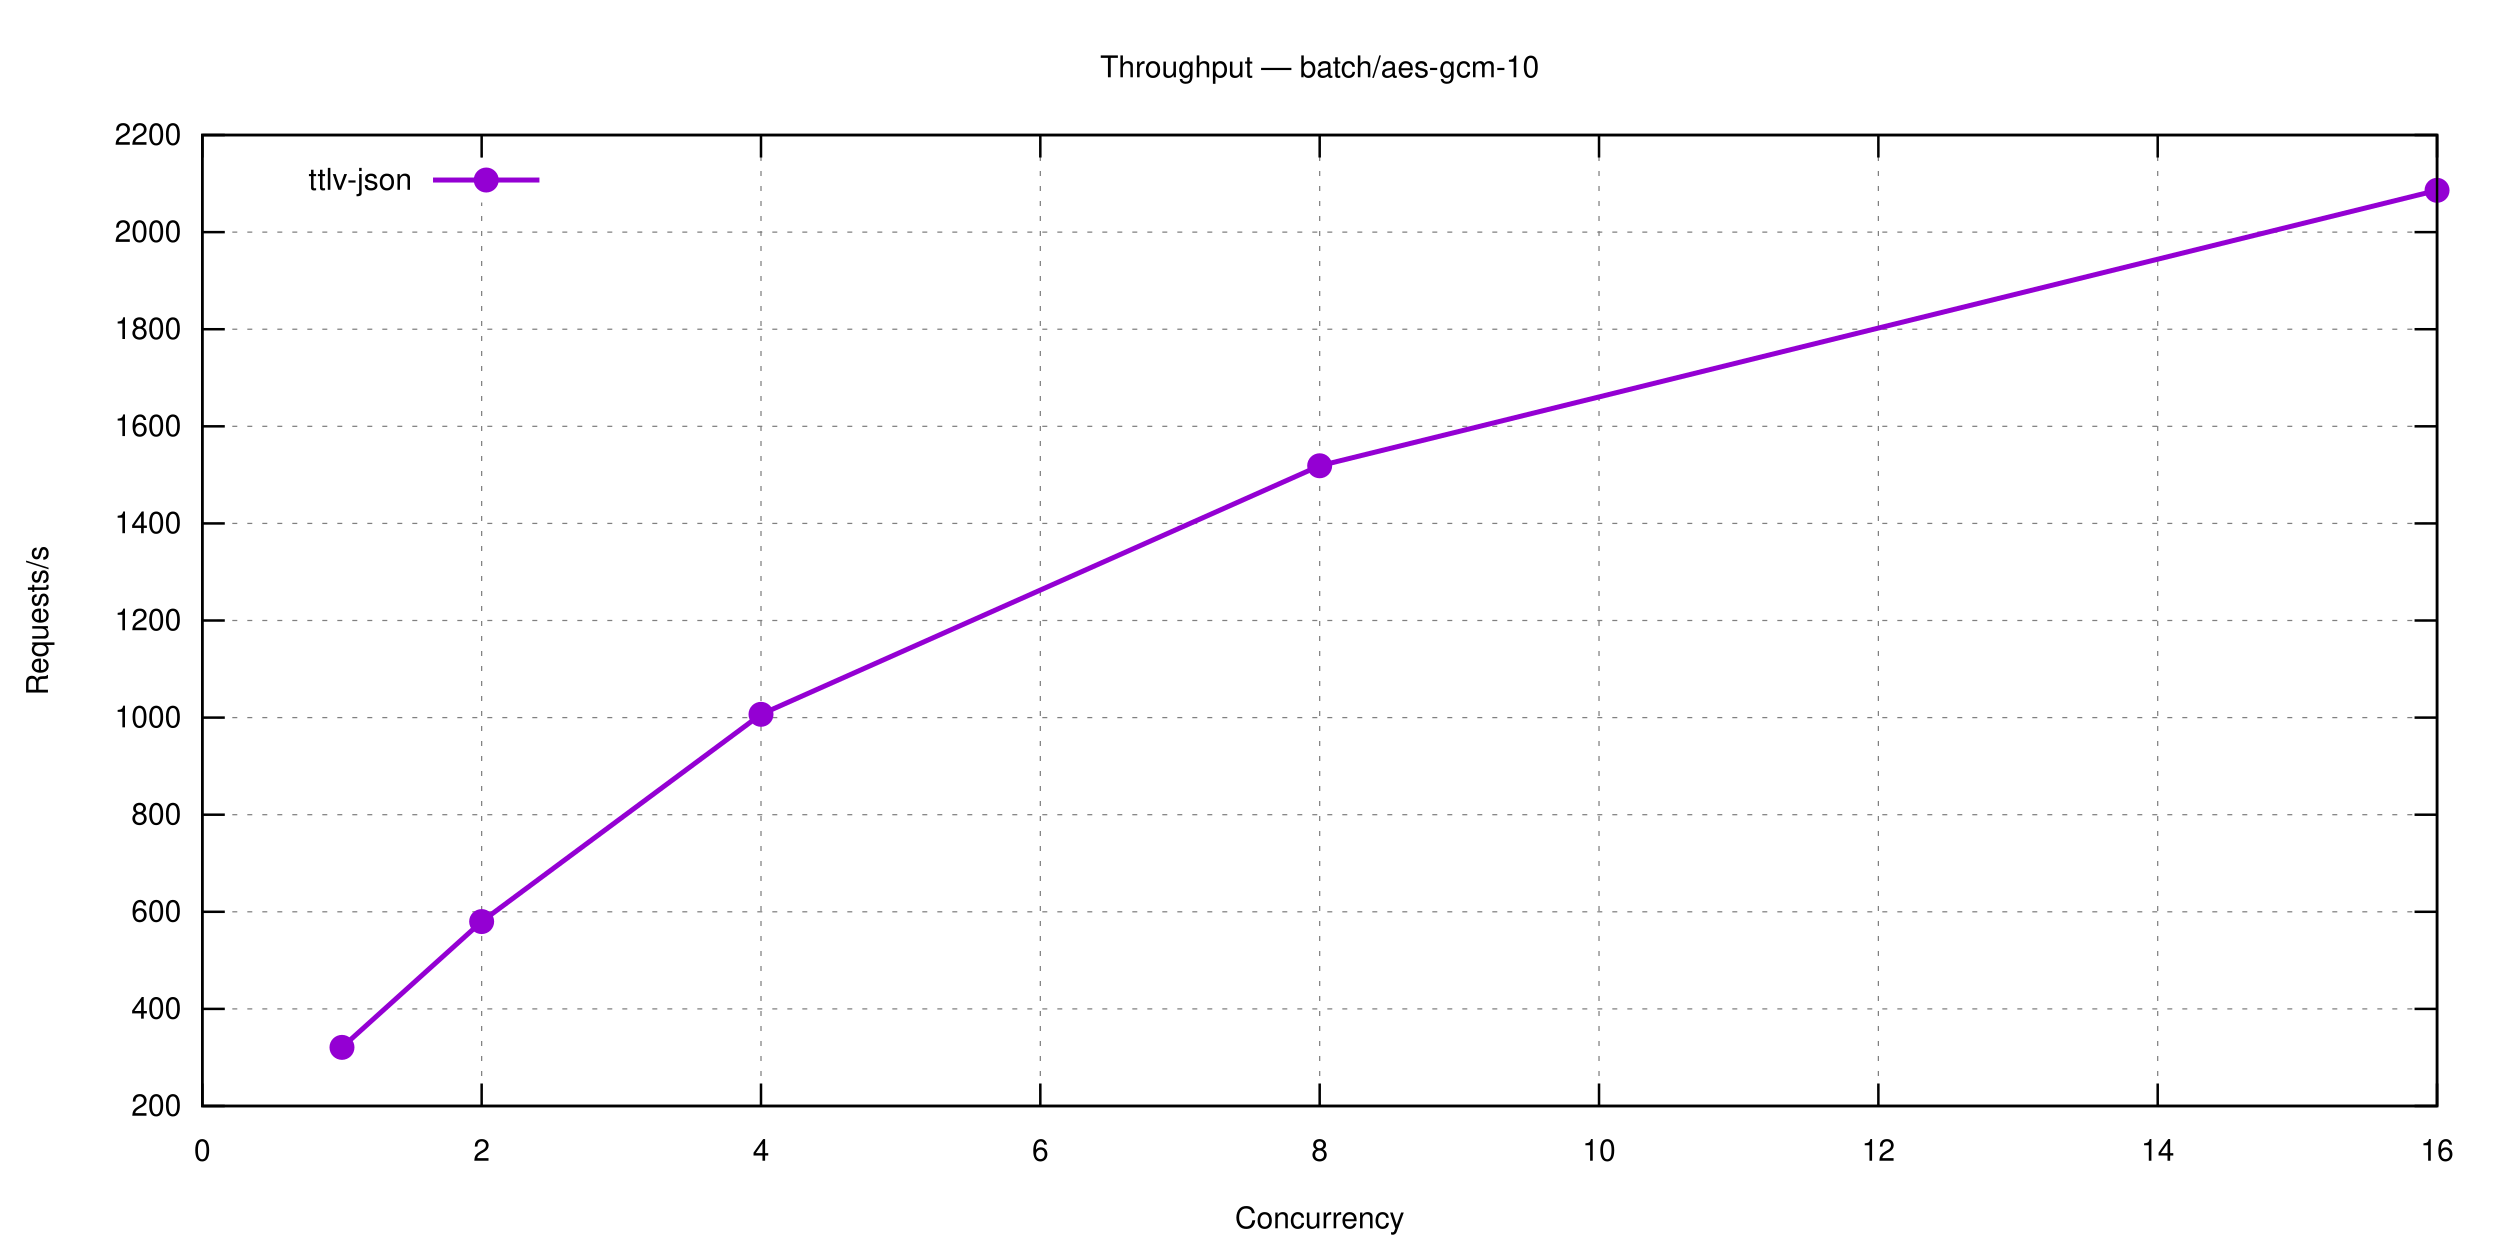
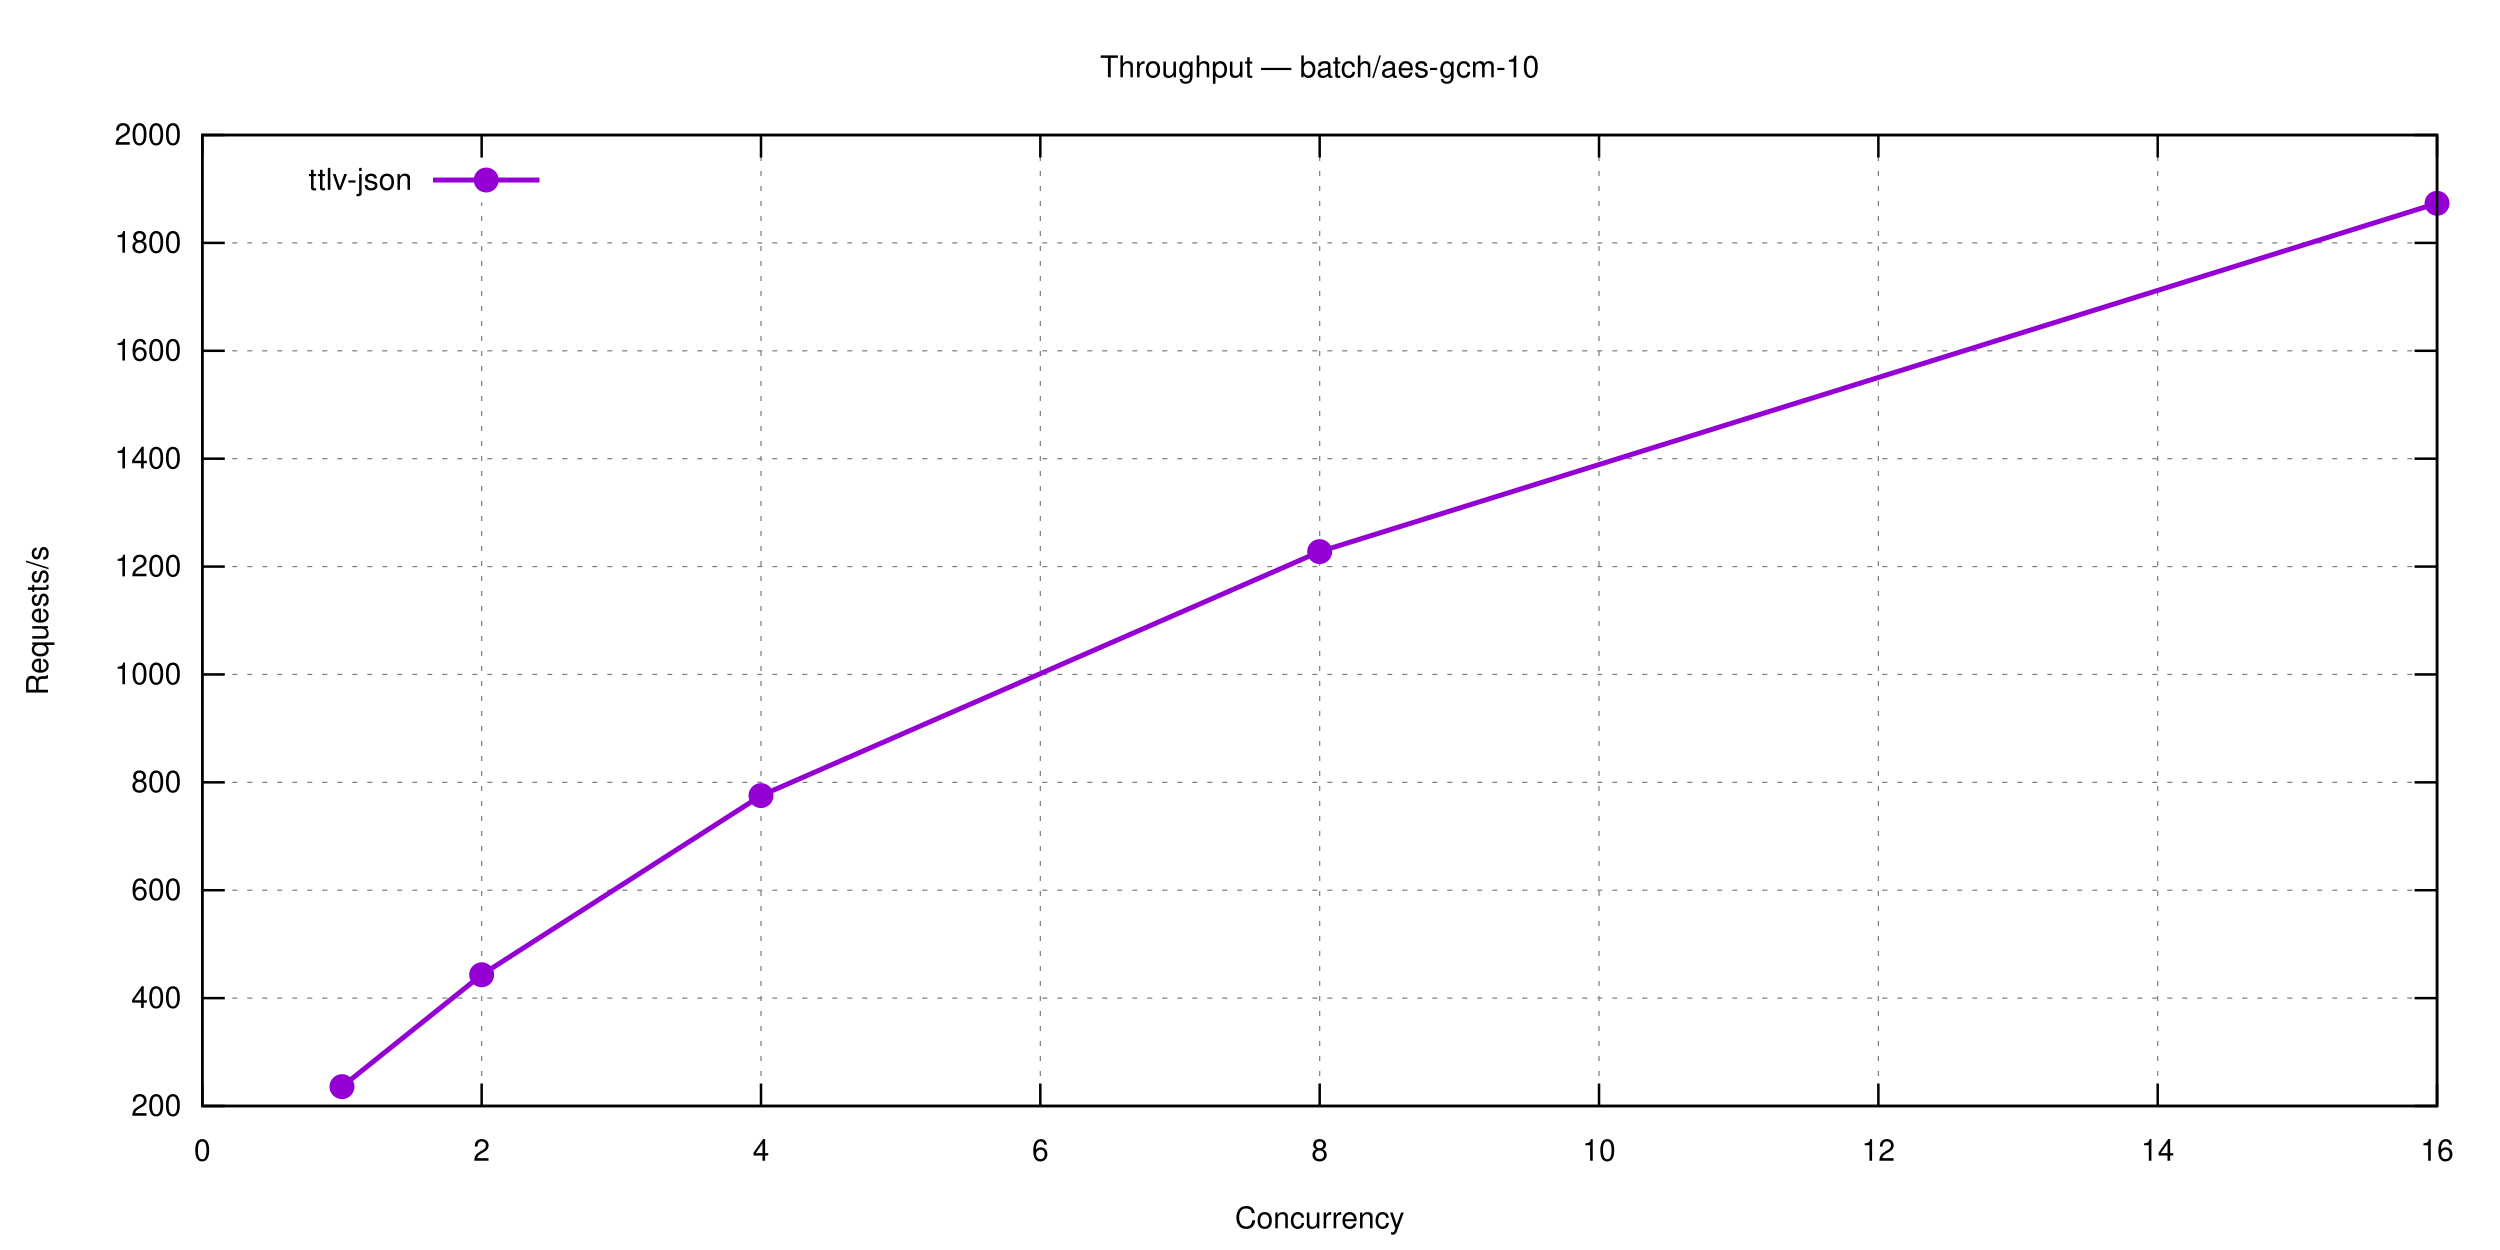
<svg xmlns="http://www.w3.org/2000/svg" xmlns:xlink="http://www.w3.org/1999/xlink" width="1000" height="500" viewBox="0 0 1000 500">
  <g id="gnuplot_canvas">
    <rect x="0" y="0" width="1000" height="500" fill="none" />
    <defs>
      <circle id="gpDot" r="0.5" stroke-width="0.5" stroke="currentColor" />
      <path id="gpPt0" stroke-width="0.222" stroke="currentColor" d="M-1,0 h2 M0,-1 v2" />
      <path id="gpPt1" stroke-width="0.222" stroke="currentColor" d="M-1,-1 L1,1 M1,-1 L-1,1" />
      <path id="gpPt2" stroke-width="0.222" stroke="currentColor" d="M-1,0 L1,0 M0,-1 L0,1 M-1,-1 L1,1 M-1,1 L1,-1" />
      <rect id="gpPt3" stroke-width="0.222" stroke="currentColor" x="-1" y="-1" width="2" height="2" />
      <rect id="gpPt4" stroke-width="0.222" stroke="currentColor" fill="currentColor" x="-1" y="-1" width="2" height="2" />
      <circle id="gpPt5" stroke-width="0.222" stroke="currentColor" cx="0" cy="0" r="1" />
      <use xlink:href="#gpPt5" id="gpPt6" fill="currentColor" stroke="none" />
      <path id="gpPt7" stroke-width="0.222" stroke="currentColor" d="M0,-1.33 L-1.33,0.67 L1.33,0.67 z" />
      <use xlink:href="#gpPt7" id="gpPt8" fill="currentColor" stroke="none" />
      <use xlink:href="#gpPt7" id="gpPt9" stroke="currentColor" transform="rotate(180)" />
      <use xlink:href="#gpPt9" id="gpPt10" fill="currentColor" stroke="none" />
      <use xlink:href="#gpPt3" id="gpPt11" stroke="currentColor" transform="rotate(45)" />
      <use xlink:href="#gpPt11" id="gpPt12" fill="currentColor" stroke="none" />
      <path id="gpPt13" stroke-width="0.222" stroke="currentColor" d="M0,1.330 L1.265,0.411 L0.782,-1.067 L-0.782,-1.076 L-1.265,0.411 z" />
      <use xlink:href="#gpPt13" id="gpPt14" fill="currentColor" stroke="none" />
      <filter id="textbox" filterUnits="objectBoundingBox" x="0" y="0" height="1" width="1">
        <feFlood flood-color="white" flood-opacity="1" result="bgnd" />
        <feComposite in="SourceGraphic" in2="bgnd" operator="atop" />
      </filter>
      <filter id="greybox" filterUnits="objectBoundingBox" x="0" y="0" height="1" width="1">
        <feFlood flood-color="lightgrey" flood-opacity="1" result="grey" />
        <feComposite in="SourceGraphic" in2="grey" operator="atop" />
      </filter>
    </defs>
    <g fill="none" color="white" stroke="currentColor" stroke-width="1.00" stroke-linecap="butt" stroke-linejoin="miter">
</g>
    <g fill="none" color="black" stroke="currentColor" stroke-width="1.00" stroke-linecap="butt" stroke-linejoin="miter">
</g>
    <g fill="none" color="black" stroke="black" stroke-width="0.50" stroke-linecap="butt" stroke-linejoin="miter">
</g>
    <g fill="none" color="gray" stroke="currentColor" stroke-width="0.50" stroke-linecap="butt" stroke-linejoin="miter">
      <path stroke="gray" stroke-dasharray="2,4" class="gridline" d="M80.92,442.40 L974.82,442.40  " />
    </g>
    <g fill="none" color="gray" stroke="gray" stroke-width="1.00" stroke-linecap="butt" stroke-linejoin="miter">
</g>
    <g fill="none" color="black" stroke="currentColor" stroke-width="1.00" stroke-linecap="butt" stroke-linejoin="miter">
      <path stroke="black" d="M80.92,442.40 L89.92,442.40 M974.82,442.40 L965.82,442.40  " />
      <g transform="translate(72.53,446.30)" stroke="none" fill="black" font-family="Helvetica" font-size="12.00" text-anchor="end">
        <text>
          <tspan font-family="Helvetica"> 200</tspan>
        </text>
      </g>
    </g>
    <g fill="none" color="black" stroke="currentColor" stroke-width="1.00" stroke-linecap="butt" stroke-linejoin="miter">
</g>
    <g fill="none" color="black" stroke="black" stroke-width="0.50" stroke-linecap="butt" stroke-linejoin="miter">
</g>
    <g fill="none" color="gray" stroke="currentColor" stroke-width="0.50" stroke-linecap="butt" stroke-linejoin="miter">
-       <path stroke="gray" stroke-dasharray="2,4" class="gridline" d="M80.92,403.56 L974.82,403.56  " />
-     </g>
-     <g fill="none" color="gray" stroke="gray" stroke-width="1.00" stroke-linecap="butt" stroke-linejoin="miter">
- </g>
-     <g fill="none" color="black" stroke="currentColor" stroke-width="1.00" stroke-linecap="butt" stroke-linejoin="miter">
-       <path stroke="black" d="M80.92,403.56 L89.92,403.56 M974.82,403.56 L965.82,403.56  " />
-       <g transform="translate(72.53,407.46)" stroke="none" fill="black" font-family="Helvetica" font-size="12.00" text-anchor="end">
+       <path stroke="gray" stroke-dasharray="2,4" class="gridline" d="M80.92,399.25 L974.82,399.25  " />
+     </g>
+     <g fill="none" color="gray" stroke="gray" stroke-width="1.00" stroke-linecap="butt" stroke-linejoin="miter">
+ </g>
+     <g fill="none" color="black" stroke="currentColor" stroke-width="1.00" stroke-linecap="butt" stroke-linejoin="miter">
+       <path stroke="black" d="M80.92,399.25 L89.92,399.25 M974.82,399.25 L965.82,399.25  " />
+       <g transform="translate(72.53,403.15)" stroke="none" fill="black" font-family="Helvetica" font-size="12.00" text-anchor="end">
        <text>
          <tspan font-family="Helvetica"> 400</tspan>
        </text>
      </g>
    </g>
    <g fill="none" color="black" stroke="currentColor" stroke-width="1.00" stroke-linecap="butt" stroke-linejoin="miter">
</g>
    <g fill="none" color="black" stroke="black" stroke-width="0.50" stroke-linecap="butt" stroke-linejoin="miter">
</g>
    <g fill="none" color="gray" stroke="currentColor" stroke-width="0.50" stroke-linecap="butt" stroke-linejoin="miter">
-       <path stroke="gray" stroke-dasharray="2,4" class="gridline" d="M80.92,364.72 L974.82,364.72  " />
-     </g>
-     <g fill="none" color="gray" stroke="gray" stroke-width="1.00" stroke-linecap="butt" stroke-linejoin="miter">
- </g>
-     <g fill="none" color="black" stroke="currentColor" stroke-width="1.00" stroke-linecap="butt" stroke-linejoin="miter">
-       <path stroke="black" d="M80.92,364.72 L89.92,364.72 M974.82,364.72 L965.82,364.72  " />
-       <g transform="translate(72.53,368.62)" stroke="none" fill="black" font-family="Helvetica" font-size="12.00" text-anchor="end">
+       <path stroke="gray" stroke-dasharray="2,4" class="gridline" d="M80.92,356.09 L974.82,356.09  " />
+     </g>
+     <g fill="none" color="gray" stroke="gray" stroke-width="1.00" stroke-linecap="butt" stroke-linejoin="miter">
+ </g>
+     <g fill="none" color="black" stroke="currentColor" stroke-width="1.00" stroke-linecap="butt" stroke-linejoin="miter">
+       <path stroke="black" d="M80.92,356.09 L89.92,356.09 M974.82,356.09 L965.82,356.09  " />
+       <g transform="translate(72.53,359.99)" stroke="none" fill="black" font-family="Helvetica" font-size="12.00" text-anchor="end">
        <text>
          <tspan font-family="Helvetica"> 600</tspan>
        </text>
      </g>
    </g>
    <g fill="none" color="black" stroke="currentColor" stroke-width="1.00" stroke-linecap="butt" stroke-linejoin="miter">
</g>
    <g fill="none" color="black" stroke="black" stroke-width="0.50" stroke-linecap="butt" stroke-linejoin="miter">
</g>
    <g fill="none" color="gray" stroke="currentColor" stroke-width="0.50" stroke-linecap="butt" stroke-linejoin="miter">
-       <path stroke="gray" stroke-dasharray="2,4" class="gridline" d="M80.92,325.88 L974.82,325.88  " />
-     </g>
-     <g fill="none" color="gray" stroke="gray" stroke-width="1.00" stroke-linecap="butt" stroke-linejoin="miter">
- </g>
-     <g fill="none" color="black" stroke="currentColor" stroke-width="1.00" stroke-linecap="butt" stroke-linejoin="miter">
-       <path stroke="black" d="M80.92,325.88 L89.92,325.88 M974.82,325.88 L965.82,325.88  " />
-       <g transform="translate(72.53,329.78)" stroke="none" fill="black" font-family="Helvetica" font-size="12.00" text-anchor="end">
+       <path stroke="gray" stroke-dasharray="2,4" class="gridline" d="M80.92,312.94 L974.82,312.94  " />
+     </g>
+     <g fill="none" color="gray" stroke="gray" stroke-width="1.00" stroke-linecap="butt" stroke-linejoin="miter">
+ </g>
+     <g fill="none" color="black" stroke="currentColor" stroke-width="1.00" stroke-linecap="butt" stroke-linejoin="miter">
+       <path stroke="black" d="M80.92,312.94 L89.92,312.94 M974.82,312.94 L965.82,312.94  " />
+       <g transform="translate(72.53,316.84)" stroke="none" fill="black" font-family="Helvetica" font-size="12.00" text-anchor="end">
        <text>
          <tspan font-family="Helvetica"> 800</tspan>
        </text>
      </g>
    </g>
    <g fill="none" color="black" stroke="currentColor" stroke-width="1.00" stroke-linecap="butt" stroke-linejoin="miter">
</g>
    <g fill="none" color="black" stroke="black" stroke-width="0.50" stroke-linecap="butt" stroke-linejoin="miter">
</g>
    <g fill="none" color="gray" stroke="currentColor" stroke-width="0.50" stroke-linecap="butt" stroke-linejoin="miter">
-       <path stroke="gray" stroke-dasharray="2,4" class="gridline" d="M80.92,287.04 L974.82,287.04  " />
-     </g>
-     <g fill="none" color="gray" stroke="gray" stroke-width="1.00" stroke-linecap="butt" stroke-linejoin="miter">
- </g>
-     <g fill="none" color="black" stroke="currentColor" stroke-width="1.00" stroke-linecap="butt" stroke-linejoin="miter">
-       <path stroke="black" d="M80.92,287.04 L89.92,287.04 M974.82,287.04 L965.82,287.04  " />
-       <g transform="translate(72.53,290.94)" stroke="none" fill="black" font-family="Helvetica" font-size="12.00" text-anchor="end">
+       <path stroke="gray" stroke-dasharray="2,4" class="gridline" d="M80.92,269.78 L974.82,269.78  " />
+     </g>
+     <g fill="none" color="gray" stroke="gray" stroke-width="1.00" stroke-linecap="butt" stroke-linejoin="miter">
+ </g>
+     <g fill="none" color="black" stroke="currentColor" stroke-width="1.00" stroke-linecap="butt" stroke-linejoin="miter">
+       <path stroke="black" d="M80.92,269.78 L89.92,269.78 M974.82,269.78 L965.82,269.78  " />
+       <g transform="translate(72.53,273.68)" stroke="none" fill="black" font-family="Helvetica" font-size="12.00" text-anchor="end">
        <text>
          <tspan font-family="Helvetica"> 1000</tspan>
        </text>
      </g>
    </g>
    <g fill="none" color="black" stroke="currentColor" stroke-width="1.00" stroke-linecap="butt" stroke-linejoin="miter">
</g>
    <g fill="none" color="black" stroke="black" stroke-width="0.50" stroke-linecap="butt" stroke-linejoin="miter">
</g>
    <g fill="none" color="gray" stroke="currentColor" stroke-width="0.50" stroke-linecap="butt" stroke-linejoin="miter">
-       <path stroke="gray" stroke-dasharray="2,4" class="gridline" d="M80.92,248.20 L974.82,248.20  " />
-     </g>
-     <g fill="none" color="gray" stroke="gray" stroke-width="1.00" stroke-linecap="butt" stroke-linejoin="miter">
- </g>
-     <g fill="none" color="black" stroke="currentColor" stroke-width="1.00" stroke-linecap="butt" stroke-linejoin="miter">
-       <path stroke="black" d="M80.92,248.20 L89.92,248.20 M974.82,248.20 L965.82,248.20  " />
-       <g transform="translate(72.53,252.10)" stroke="none" fill="black" font-family="Helvetica" font-size="12.00" text-anchor="end">
+       <path stroke="gray" stroke-dasharray="2,4" class="gridline" d="M80.92,226.63 L974.82,226.63  " />
+     </g>
+     <g fill="none" color="gray" stroke="gray" stroke-width="1.00" stroke-linecap="butt" stroke-linejoin="miter">
+ </g>
+     <g fill="none" color="black" stroke="currentColor" stroke-width="1.00" stroke-linecap="butt" stroke-linejoin="miter">
+       <path stroke="black" d="M80.92,226.63 L89.92,226.63 M974.82,226.63 L965.82,226.63  " />
+       <g transform="translate(72.53,230.53)" stroke="none" fill="black" font-family="Helvetica" font-size="12.00" text-anchor="end">
        <text>
          <tspan font-family="Helvetica"> 1200</tspan>
        </text>
      </g>
    </g>
    <g fill="none" color="black" stroke="currentColor" stroke-width="1.00" stroke-linecap="butt" stroke-linejoin="miter">
</g>
    <g fill="none" color="black" stroke="black" stroke-width="0.50" stroke-linecap="butt" stroke-linejoin="miter">
</g>
    <g fill="none" color="gray" stroke="currentColor" stroke-width="0.50" stroke-linecap="butt" stroke-linejoin="miter">
-       <path stroke="gray" stroke-dasharray="2,4" class="gridline" d="M80.92,209.37 L974.82,209.37  " />
-     </g>
-     <g fill="none" color="gray" stroke="gray" stroke-width="1.00" stroke-linecap="butt" stroke-linejoin="miter">
- </g>
-     <g fill="none" color="black" stroke="currentColor" stroke-width="1.00" stroke-linecap="butt" stroke-linejoin="miter">
-       <path stroke="black" d="M80.92,209.37 L89.92,209.37 M974.82,209.37 L965.82,209.37  " />
-       <g transform="translate(72.53,213.27)" stroke="none" fill="black" font-family="Helvetica" font-size="12.00" text-anchor="end">
+       <path stroke="gray" stroke-dasharray="2,4" class="gridline" d="M80.92,183.47 L974.82,183.47  " />
+     </g>
+     <g fill="none" color="gray" stroke="gray" stroke-width="1.00" stroke-linecap="butt" stroke-linejoin="miter">
+ </g>
+     <g fill="none" color="black" stroke="currentColor" stroke-width="1.00" stroke-linecap="butt" stroke-linejoin="miter">
+       <path stroke="black" d="M80.92,183.47 L89.92,183.47 M974.82,183.47 L965.82,183.47  " />
+       <g transform="translate(72.53,187.37)" stroke="none" fill="black" font-family="Helvetica" font-size="12.00" text-anchor="end">
        <text>
          <tspan font-family="Helvetica"> 1400</tspan>
        </text>
      </g>
    </g>
    <g fill="none" color="black" stroke="currentColor" stroke-width="1.00" stroke-linecap="butt" stroke-linejoin="miter">
</g>
    <g fill="none" color="black" stroke="black" stroke-width="0.50" stroke-linecap="butt" stroke-linejoin="miter">
</g>
    <g fill="none" color="gray" stroke="currentColor" stroke-width="0.50" stroke-linecap="butt" stroke-linejoin="miter">
-       <path stroke="gray" stroke-dasharray="2,4" class="gridline" d="M80.92,170.53 L974.82,170.53  " />
-     </g>
-     <g fill="none" color="gray" stroke="gray" stroke-width="1.00" stroke-linecap="butt" stroke-linejoin="miter">
- </g>
-     <g fill="none" color="black" stroke="currentColor" stroke-width="1.00" stroke-linecap="butt" stroke-linejoin="miter">
-       <path stroke="black" d="M80.92,170.53 L89.92,170.53 M974.82,170.53 L965.82,170.53  " />
-       <g transform="translate(72.53,174.43)" stroke="none" fill="black" font-family="Helvetica" font-size="12.00" text-anchor="end">
+       <path stroke="gray" stroke-dasharray="2,4" class="gridline" d="M80.92,140.32 L974.82,140.32  " />
+     </g>
+     <g fill="none" color="gray" stroke="gray" stroke-width="1.00" stroke-linecap="butt" stroke-linejoin="miter">
+ </g>
+     <g fill="none" color="black" stroke="currentColor" stroke-width="1.00" stroke-linecap="butt" stroke-linejoin="miter">
+       <path stroke="black" d="M80.92,140.32 L89.92,140.32 M974.82,140.32 L965.82,140.32  " />
+       <g transform="translate(72.53,144.22)" stroke="none" fill="black" font-family="Helvetica" font-size="12.00" text-anchor="end">
        <text>
          <tspan font-family="Helvetica"> 1600</tspan>
        </text>
      </g>
    </g>
    <g fill="none" color="black" stroke="currentColor" stroke-width="1.00" stroke-linecap="butt" stroke-linejoin="miter">
</g>
    <g fill="none" color="black" stroke="black" stroke-width="0.50" stroke-linecap="butt" stroke-linejoin="miter">
</g>
    <g fill="none" color="gray" stroke="currentColor" stroke-width="0.50" stroke-linecap="butt" stroke-linejoin="miter">
-       <path stroke="gray" stroke-dasharray="2,4" class="gridline" d="M80.92,131.69 L974.82,131.69  " />
-     </g>
-     <g fill="none" color="gray" stroke="gray" stroke-width="1.00" stroke-linecap="butt" stroke-linejoin="miter">
- </g>
-     <g fill="none" color="black" stroke="currentColor" stroke-width="1.00" stroke-linecap="butt" stroke-linejoin="miter">
-       <path stroke="black" d="M80.92,131.69 L89.92,131.69 M974.82,131.69 L965.82,131.69  " />
-       <g transform="translate(72.53,135.59)" stroke="none" fill="black" font-family="Helvetica" font-size="12.00" text-anchor="end">
+       <path stroke="gray" stroke-dasharray="2,4" class="gridline" d="M80.92,97.16 L974.82,97.16  " />
+     </g>
+     <g fill="none" color="gray" stroke="gray" stroke-width="1.00" stroke-linecap="butt" stroke-linejoin="miter">
+ </g>
+     <g fill="none" color="black" stroke="currentColor" stroke-width="1.00" stroke-linecap="butt" stroke-linejoin="miter">
+       <path stroke="black" d="M80.92,97.16 L89.92,97.16 M974.82,97.16 L965.82,97.16  " />
+       <g transform="translate(72.53,101.06)" stroke="none" fill="black" font-family="Helvetica" font-size="12.00" text-anchor="end">
        <text>
          <tspan font-family="Helvetica"> 1800</tspan>
-         </text>
-       </g>
-     </g>
-     <g fill="none" color="black" stroke="currentColor" stroke-width="1.00" stroke-linecap="butt" stroke-linejoin="miter">
- </g>
-     <g fill="none" color="black" stroke="black" stroke-width="0.50" stroke-linecap="butt" stroke-linejoin="miter">
- </g>
-     <g fill="none" color="gray" stroke="currentColor" stroke-width="0.50" stroke-linecap="butt" stroke-linejoin="miter">
-       <path stroke="gray" stroke-dasharray="2,4" class="gridline" d="M80.92,92.85 L974.82,92.85  " />
-     </g>
-     <g fill="none" color="gray" stroke="gray" stroke-width="1.00" stroke-linecap="butt" stroke-linejoin="miter">
- </g>
-     <g fill="none" color="black" stroke="currentColor" stroke-width="1.00" stroke-linecap="butt" stroke-linejoin="miter">
-       <path stroke="black" d="M80.92,92.85 L89.92,92.85 M974.82,92.85 L965.82,92.85  " />
-       <g transform="translate(72.53,96.75)" stroke="none" fill="black" font-family="Helvetica" font-size="12.00" text-anchor="end">
-         <text>
-           <tspan font-family="Helvetica"> 2000</tspan>
        </text>
      </g>
    </g>
    <g fill="none" color="black" stroke="currentColor" stroke-width="1.00" stroke-linecap="butt" stroke-linejoin="miter">
</g>
    <g fill="none" color="black" stroke="black" stroke-width="0.50" stroke-linecap="butt" stroke-linejoin="miter">
</g>
    <g fill="none" color="gray" stroke="currentColor" stroke-width="0.50" stroke-linecap="butt" stroke-linejoin="miter">
      <path stroke="gray" stroke-dasharray="2,4" class="gridline" d="M80.92,54.01 L974.82,54.01  " />
    </g>
    <g fill="none" color="gray" stroke="gray" stroke-width="1.00" stroke-linecap="butt" stroke-linejoin="miter">
</g>
    <g fill="none" color="black" stroke="currentColor" stroke-width="1.00" stroke-linecap="butt" stroke-linejoin="miter">
      <path stroke="black" d="M80.92,54.01 L89.92,54.01 M974.82,54.01 L965.82,54.01  " />
      <g transform="translate(72.53,57.91)" stroke="none" fill="black" font-family="Helvetica" font-size="12.00" text-anchor="end">
        <text>
-           <tspan font-family="Helvetica"> 2200</tspan>
+           <tspan font-family="Helvetica"> 2000</tspan>
        </text>
      </g>
    </g>
    <g fill="none" color="black" stroke="currentColor" stroke-width="1.00" stroke-linecap="butt" stroke-linejoin="miter">
</g>
    <g fill="none" color="black" stroke="black" stroke-width="0.50" stroke-linecap="butt" stroke-linejoin="miter">
</g>
    <g fill="none" color="gray" stroke="currentColor" stroke-width="0.50" stroke-linecap="butt" stroke-linejoin="miter">
      <path stroke="gray" stroke-dasharray="2,4" class="gridline" d="M80.92,442.40 L80.92,54.01  " />
    </g>
    <g fill="none" color="gray" stroke="gray" stroke-width="1.00" stroke-linecap="butt" stroke-linejoin="miter">
</g>
    <g fill="none" color="black" stroke="currentColor" stroke-width="1.00" stroke-linecap="butt" stroke-linejoin="miter">
      <path stroke="black" d="M80.92,442.40 L80.92,433.40 M80.92,54.01 L80.92,63.01  " />
      <g transform="translate(80.92,464.30)" stroke="none" fill="black" font-family="Helvetica" font-size="12.00" text-anchor="middle">
        <text>
          <tspan font-family="Helvetica"> 0</tspan>
        </text>
      </g>
    </g>
    <g fill="none" color="black" stroke="currentColor" stroke-width="1.00" stroke-linecap="butt" stroke-linejoin="miter">
</g>
    <g fill="none" color="black" stroke="black" stroke-width="0.50" stroke-linecap="butt" stroke-linejoin="miter">
</g>
    <g fill="none" color="gray" stroke="currentColor" stroke-width="0.50" stroke-linecap="butt" stroke-linejoin="miter">
      <path stroke="gray" stroke-dasharray="2,4" class="gridline" d="M192.66,442.40 L192.66,81.01 M192.66,63.01 L192.66,54.01  " />
    </g>
    <g fill="none" color="gray" stroke="gray" stroke-width="1.00" stroke-linecap="butt" stroke-linejoin="miter">
</g>
    <g fill="none" color="black" stroke="currentColor" stroke-width="1.00" stroke-linecap="butt" stroke-linejoin="miter">
      <path stroke="black" d="M192.66,442.40 L192.66,433.40 M192.66,54.01 L192.66,63.01  " />
      <g transform="translate(192.66,464.30)" stroke="none" fill="black" font-family="Helvetica" font-size="12.00" text-anchor="middle">
        <text>
          <tspan font-family="Helvetica"> 2</tspan>
        </text>
      </g>
    </g>
    <g fill="none" color="black" stroke="currentColor" stroke-width="1.00" stroke-linecap="butt" stroke-linejoin="miter">
</g>
    <g fill="none" color="black" stroke="black" stroke-width="0.50" stroke-linecap="butt" stroke-linejoin="miter">
</g>
    <g fill="none" color="gray" stroke="currentColor" stroke-width="0.50" stroke-linecap="butt" stroke-linejoin="miter">
      <path stroke="gray" stroke-dasharray="2,4" class="gridline" d="M304.40,442.40 L304.40,54.01  " />
    </g>
    <g fill="none" color="gray" stroke="gray" stroke-width="1.00" stroke-linecap="butt" stroke-linejoin="miter">
</g>
    <g fill="none" color="black" stroke="currentColor" stroke-width="1.00" stroke-linecap="butt" stroke-linejoin="miter">
      <path stroke="black" d="M304.40,442.40 L304.40,433.40 M304.40,54.01 L304.40,63.01  " />
      <g transform="translate(304.40,464.30)" stroke="none" fill="black" font-family="Helvetica" font-size="12.00" text-anchor="middle">
        <text>
          <tspan font-family="Helvetica"> 4</tspan>
        </text>
      </g>
    </g>
    <g fill="none" color="black" stroke="currentColor" stroke-width="1.00" stroke-linecap="butt" stroke-linejoin="miter">
</g>
    <g fill="none" color="black" stroke="black" stroke-width="0.50" stroke-linecap="butt" stroke-linejoin="miter">
</g>
    <g fill="none" color="gray" stroke="currentColor" stroke-width="0.50" stroke-linecap="butt" stroke-linejoin="miter">
      <path stroke="gray" stroke-dasharray="2,4" class="gridline" d="M416.13,442.40 L416.13,54.01  " />
    </g>
    <g fill="none" color="gray" stroke="gray" stroke-width="1.00" stroke-linecap="butt" stroke-linejoin="miter">
</g>
    <g fill="none" color="black" stroke="currentColor" stroke-width="1.00" stroke-linecap="butt" stroke-linejoin="miter">
      <path stroke="black" d="M416.13,442.40 L416.13,433.40 M416.13,54.01 L416.13,63.01  " />
      <g transform="translate(416.13,464.30)" stroke="none" fill="black" font-family="Helvetica" font-size="12.00" text-anchor="middle">
        <text>
          <tspan font-family="Helvetica"> 6</tspan>
        </text>
      </g>
    </g>
    <g fill="none" color="black" stroke="currentColor" stroke-width="1.00" stroke-linecap="butt" stroke-linejoin="miter">
</g>
    <g fill="none" color="black" stroke="black" stroke-width="0.50" stroke-linecap="butt" stroke-linejoin="miter">
</g>
    <g fill="none" color="gray" stroke="currentColor" stroke-width="0.50" stroke-linecap="butt" stroke-linejoin="miter">
      <path stroke="gray" stroke-dasharray="2,4" class="gridline" d="M527.87,442.40 L527.87,54.01  " />
    </g>
    <g fill="none" color="gray" stroke="gray" stroke-width="1.00" stroke-linecap="butt" stroke-linejoin="miter">
</g>
    <g fill="none" color="black" stroke="currentColor" stroke-width="1.00" stroke-linecap="butt" stroke-linejoin="miter">
      <path stroke="black" d="M527.87,442.40 L527.87,433.40 M527.87,54.01 L527.87,63.01  " />
      <g transform="translate(527.87,464.30)" stroke="none" fill="black" font-family="Helvetica" font-size="12.00" text-anchor="middle">
        <text>
          <tspan font-family="Helvetica"> 8</tspan>
        </text>
      </g>
    </g>
    <g fill="none" color="black" stroke="currentColor" stroke-width="1.00" stroke-linecap="butt" stroke-linejoin="miter">
</g>
    <g fill="none" color="black" stroke="black" stroke-width="0.50" stroke-linecap="butt" stroke-linejoin="miter">
</g>
    <g fill="none" color="gray" stroke="currentColor" stroke-width="0.50" stroke-linecap="butt" stroke-linejoin="miter">
      <path stroke="gray" stroke-dasharray="2,4" class="gridline" d="M639.61,442.40 L639.61,54.01  " />
    </g>
    <g fill="none" color="gray" stroke="gray" stroke-width="1.00" stroke-linecap="butt" stroke-linejoin="miter">
</g>
    <g fill="none" color="black" stroke="currentColor" stroke-width="1.00" stroke-linecap="butt" stroke-linejoin="miter">
      <path stroke="black" d="M639.61,442.40 L639.61,433.40 M639.61,54.01 L639.61,63.01  " />
      <g transform="translate(639.61,464.30)" stroke="none" fill="black" font-family="Helvetica" font-size="12.00" text-anchor="middle">
        <text>
          <tspan font-family="Helvetica"> 10</tspan>
        </text>
      </g>
    </g>
    <g fill="none" color="black" stroke="currentColor" stroke-width="1.00" stroke-linecap="butt" stroke-linejoin="miter">
</g>
    <g fill="none" color="black" stroke="black" stroke-width="0.50" stroke-linecap="butt" stroke-linejoin="miter">
</g>
    <g fill="none" color="gray" stroke="currentColor" stroke-width="0.50" stroke-linecap="butt" stroke-linejoin="miter">
      <path stroke="gray" stroke-dasharray="2,4" class="gridline" d="M751.35,442.40 L751.35,54.01  " />
    </g>
    <g fill="none" color="gray" stroke="gray" stroke-width="1.00" stroke-linecap="butt" stroke-linejoin="miter">
</g>
    <g fill="none" color="black" stroke="currentColor" stroke-width="1.00" stroke-linecap="butt" stroke-linejoin="miter">
      <path stroke="black" d="M751.35,442.40 L751.35,433.40 M751.35,54.01 L751.35,63.01  " />
      <g transform="translate(751.35,464.30)" stroke="none" fill="black" font-family="Helvetica" font-size="12.00" text-anchor="middle">
        <text>
          <tspan font-family="Helvetica"> 12</tspan>
        </text>
      </g>
    </g>
    <g fill="none" color="black" stroke="currentColor" stroke-width="1.00" stroke-linecap="butt" stroke-linejoin="miter">
</g>
    <g fill="none" color="black" stroke="black" stroke-width="0.50" stroke-linecap="butt" stroke-linejoin="miter">
</g>
    <g fill="none" color="gray" stroke="currentColor" stroke-width="0.50" stroke-linecap="butt" stroke-linejoin="miter">
      <path stroke="gray" stroke-dasharray="2,4" class="gridline" d="M863.08,442.40 L863.08,54.01  " />
    </g>
    <g fill="none" color="gray" stroke="gray" stroke-width="1.00" stroke-linecap="butt" stroke-linejoin="miter">
</g>
    <g fill="none" color="black" stroke="currentColor" stroke-width="1.00" stroke-linecap="butt" stroke-linejoin="miter">
      <path stroke="black" d="M863.08,442.40 L863.08,433.40 M863.08,54.01 L863.08,63.01  " />
      <g transform="translate(863.08,464.30)" stroke="none" fill="black" font-family="Helvetica" font-size="12.00" text-anchor="middle">
        <text>
          <tspan font-family="Helvetica"> 14</tspan>
        </text>
      </g>
    </g>
    <g fill="none" color="black" stroke="currentColor" stroke-width="1.00" stroke-linecap="butt" stroke-linejoin="miter">
</g>
    <g fill="none" color="black" stroke="black" stroke-width="0.50" stroke-linecap="butt" stroke-linejoin="miter">
</g>
    <g fill="none" color="gray" stroke="currentColor" stroke-width="0.50" stroke-linecap="butt" stroke-linejoin="miter">
      <path stroke="gray" stroke-dasharray="2,4" class="gridline" d="M974.82,442.40 L974.82,54.01  " />
    </g>
    <g fill="none" color="gray" stroke="gray" stroke-width="1.00" stroke-linecap="butt" stroke-linejoin="miter">
</g>
    <g fill="none" color="black" stroke="currentColor" stroke-width="1.00" stroke-linecap="butt" stroke-linejoin="miter">
      <path stroke="black" d="M974.82,442.40 L974.82,433.40 M974.82,54.01 L974.82,63.01  " />
      <g transform="translate(974.82,464.30)" stroke="none" fill="black" font-family="Helvetica" font-size="12.00" text-anchor="middle">
        <text>
          <tspan font-family="Helvetica"> 16</tspan>
        </text>
      </g>
    </g>
    <g fill="none" color="black" stroke="currentColor" stroke-width="1.00" stroke-linecap="butt" stroke-linejoin="miter">
</g>
    <g fill="none" color="black" stroke="currentColor" stroke-width="1.00" stroke-linecap="butt" stroke-linejoin="miter">
      <path stroke="black" d="M80.92,54.01 L80.92,442.40 L974.82,442.40 L974.82,54.01 L80.92,54.01 Z  " />
    </g>
    <g fill="none" color="black" stroke="currentColor" stroke-width="1.00" stroke-linecap="butt" stroke-linejoin="miter">
</g>
    <g id="gnuplot_plot_1">
      <g fill="none" color="white" stroke="black" stroke-width="2.00" stroke-linecap="butt" stroke-linejoin="miter">
</g>
      <g fill="none" color="black" stroke="currentColor" stroke-width="2.00" stroke-linecap="butt" stroke-linejoin="miter">
        <g transform="translate(164.82,75.91)" stroke="none" fill="black" font-family="Helvetica" font-size="12.00" text-anchor="end">
          <text>
            <tspan font-family="Helvetica">ttlv-json</tspan>
          </text>
        </g>
      </g>
      <g fill="none" color="black" stroke="currentColor" stroke-width="2.00" stroke-linecap="butt" stroke-linejoin="miter">
-         <path stroke="rgb(148,   0, 211)" d="M173.21,72.01 L215.77,72.01 M136.79,418.95 L192.66,368.63 L304.40,285.73 L527.87,186.31 L974.82,76.13  " />
-         <use xlink:href="#gpPt6" transform="translate(136.79,418.95) scale(4.50)" color="rgb(148,   0, 211)" />
-         <use xlink:href="#gpPt6" transform="translate(192.66,368.63) scale(4.50)" color="rgb(148,   0, 211)" />
-         <use xlink:href="#gpPt6" transform="translate(304.40,285.73) scale(4.50)" color="rgb(148,   0, 211)" />
-         <use xlink:href="#gpPt6" transform="translate(527.87,186.31) scale(4.50)" color="rgb(148,   0, 211)" />
-         <use xlink:href="#gpPt6" transform="translate(974.82,76.13) scale(4.50)" color="rgb(148,   0, 211)" />
+         <path stroke="rgb(148,   0, 211)" d="M173.21,72.01 L215.77,72.01 M136.79,434.66 L192.66,389.91 L304.40,318.24 L527.87,220.65 L974.82,81.32  " />
+         <use xlink:href="#gpPt6" transform="translate(136.79,434.66) scale(4.50)" color="rgb(148,   0, 211)" />
+         <use xlink:href="#gpPt6" transform="translate(192.66,389.91) scale(4.50)" color="rgb(148,   0, 211)" />
+         <use xlink:href="#gpPt6" transform="translate(304.40,318.24) scale(4.50)" color="rgb(148,   0, 211)" />
+         <use xlink:href="#gpPt6" transform="translate(527.87,220.65) scale(4.50)" color="rgb(148,   0, 211)" />
+         <use xlink:href="#gpPt6" transform="translate(974.82,81.32) scale(4.50)" color="rgb(148,   0, 211)" />
        <use xlink:href="#gpPt6" transform="translate(194.49,72.01) scale(4.50)" color="rgb(148,   0, 211)" />
      </g>
    </g>
    <g fill="none" color="black" stroke="currentColor" stroke-width="2.00" stroke-linecap="butt" stroke-linejoin="miter">
</g>
    <g fill="none" color="black" stroke="black" stroke-width="1.00" stroke-linecap="butt" stroke-linejoin="miter">
</g>
    <g fill="none" color="black" stroke="currentColor" stroke-width="1.00" stroke-linecap="butt" stroke-linejoin="miter">
      <path stroke="black" d="M80.92,54.01 L80.92,442.40 L974.82,442.40 L974.82,54.01 L80.92,54.01 Z  " />
      <g transform="translate(19.18,248.21) rotate(270.00)" stroke="none" fill="black" font-family="Helvetica" font-size="12.00" text-anchor="middle">
        <text>
          <tspan font-family="Helvetica">Requests/s</tspan>
        </text>
      </g>
    </g>
    <g fill="none" color="black" stroke="currentColor" stroke-width="1.00" stroke-linecap="butt" stroke-linejoin="miter">
      <g transform="translate(527.87,491.30)" stroke="none" fill="black" font-family="Helvetica" font-size="12.00" text-anchor="middle">
        <text>
          <tspan font-family="Helvetica">Concurrency</tspan>
        </text>
      </g>
    </g>
    <g fill="none" color="black" stroke="currentColor" stroke-width="1.00" stroke-linecap="butt" stroke-linejoin="miter">
</g>
    <g fill="none" color="black" stroke="currentColor" stroke-width="1.00" stroke-linecap="butt" stroke-linejoin="miter">
      <g transform="translate(527.87,30.91)" stroke="none" fill="black" font-family="Helvetica" font-size="12.00" text-anchor="middle">
        <text>
          <tspan font-family="Helvetica">Throughput — batch/aes-gcm-10</tspan>
        </text>
      </g>
    </g>
    <g fill="none" color="black" stroke="currentColor" stroke-width="1.00" stroke-linecap="butt" stroke-linejoin="miter">
</g>
  </g>
</svg>
